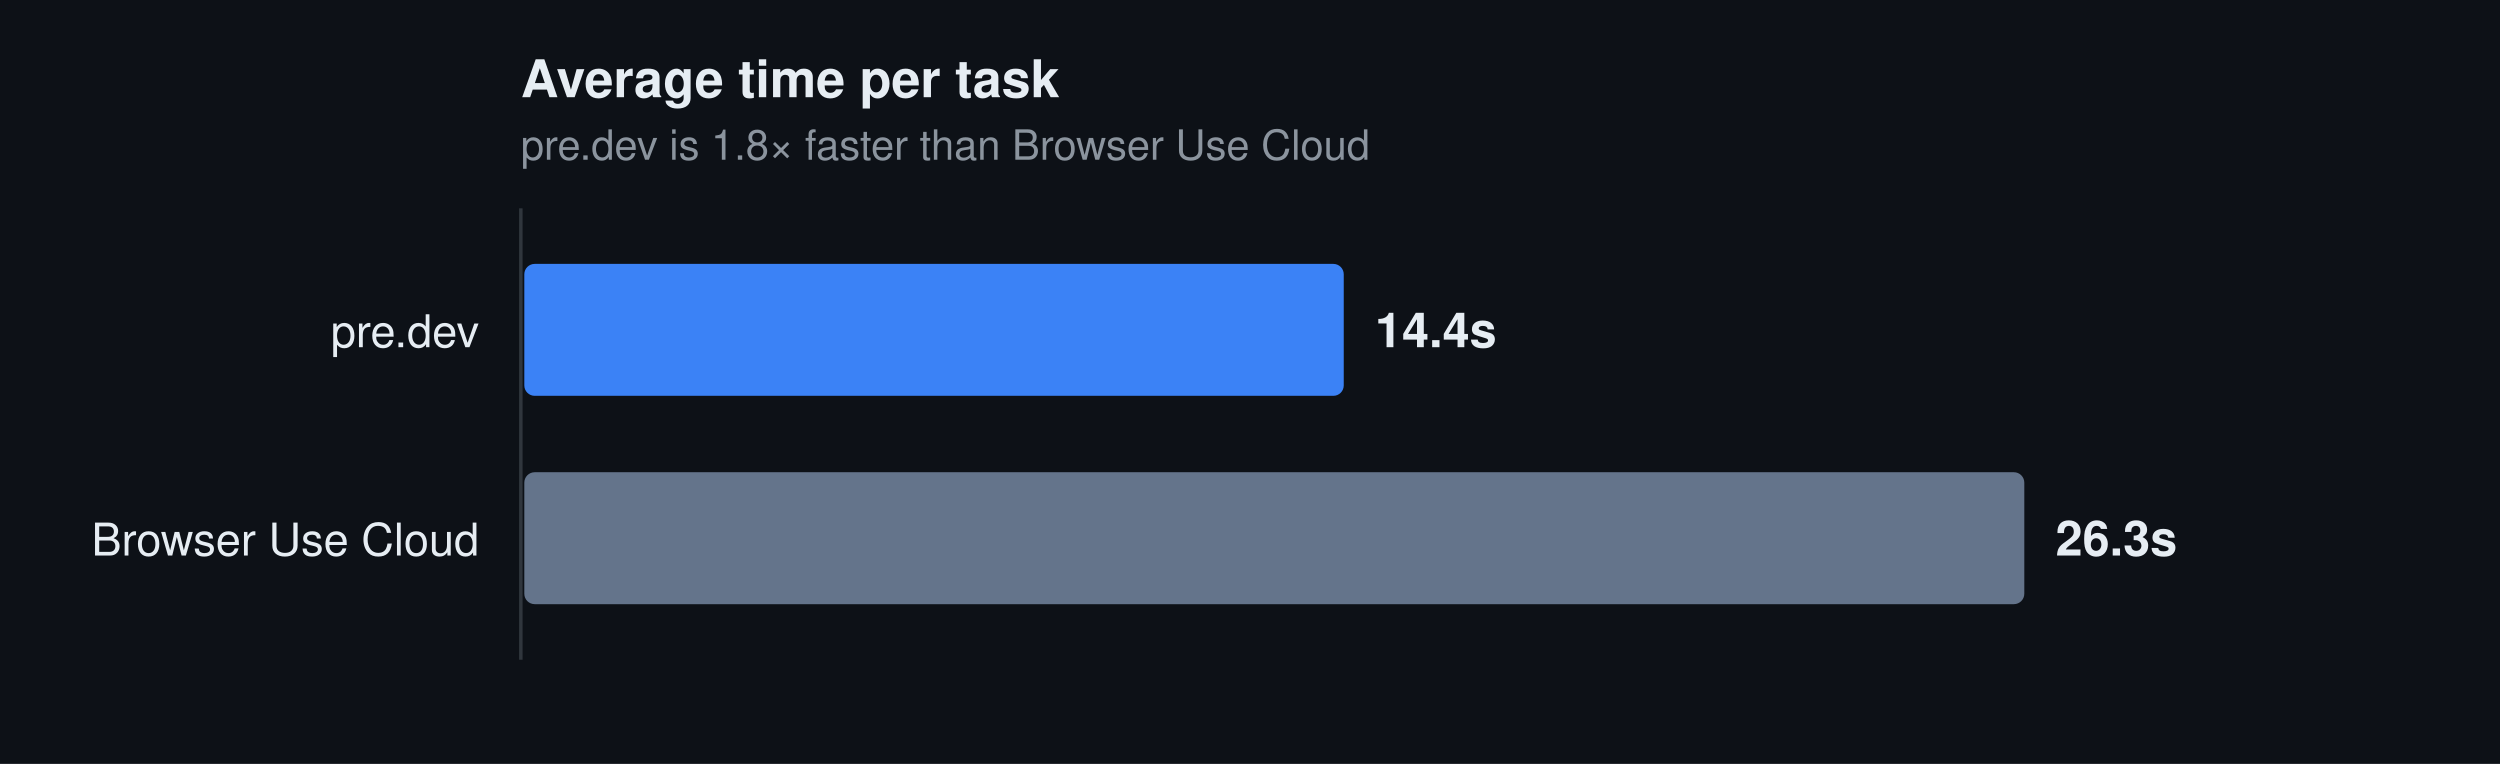
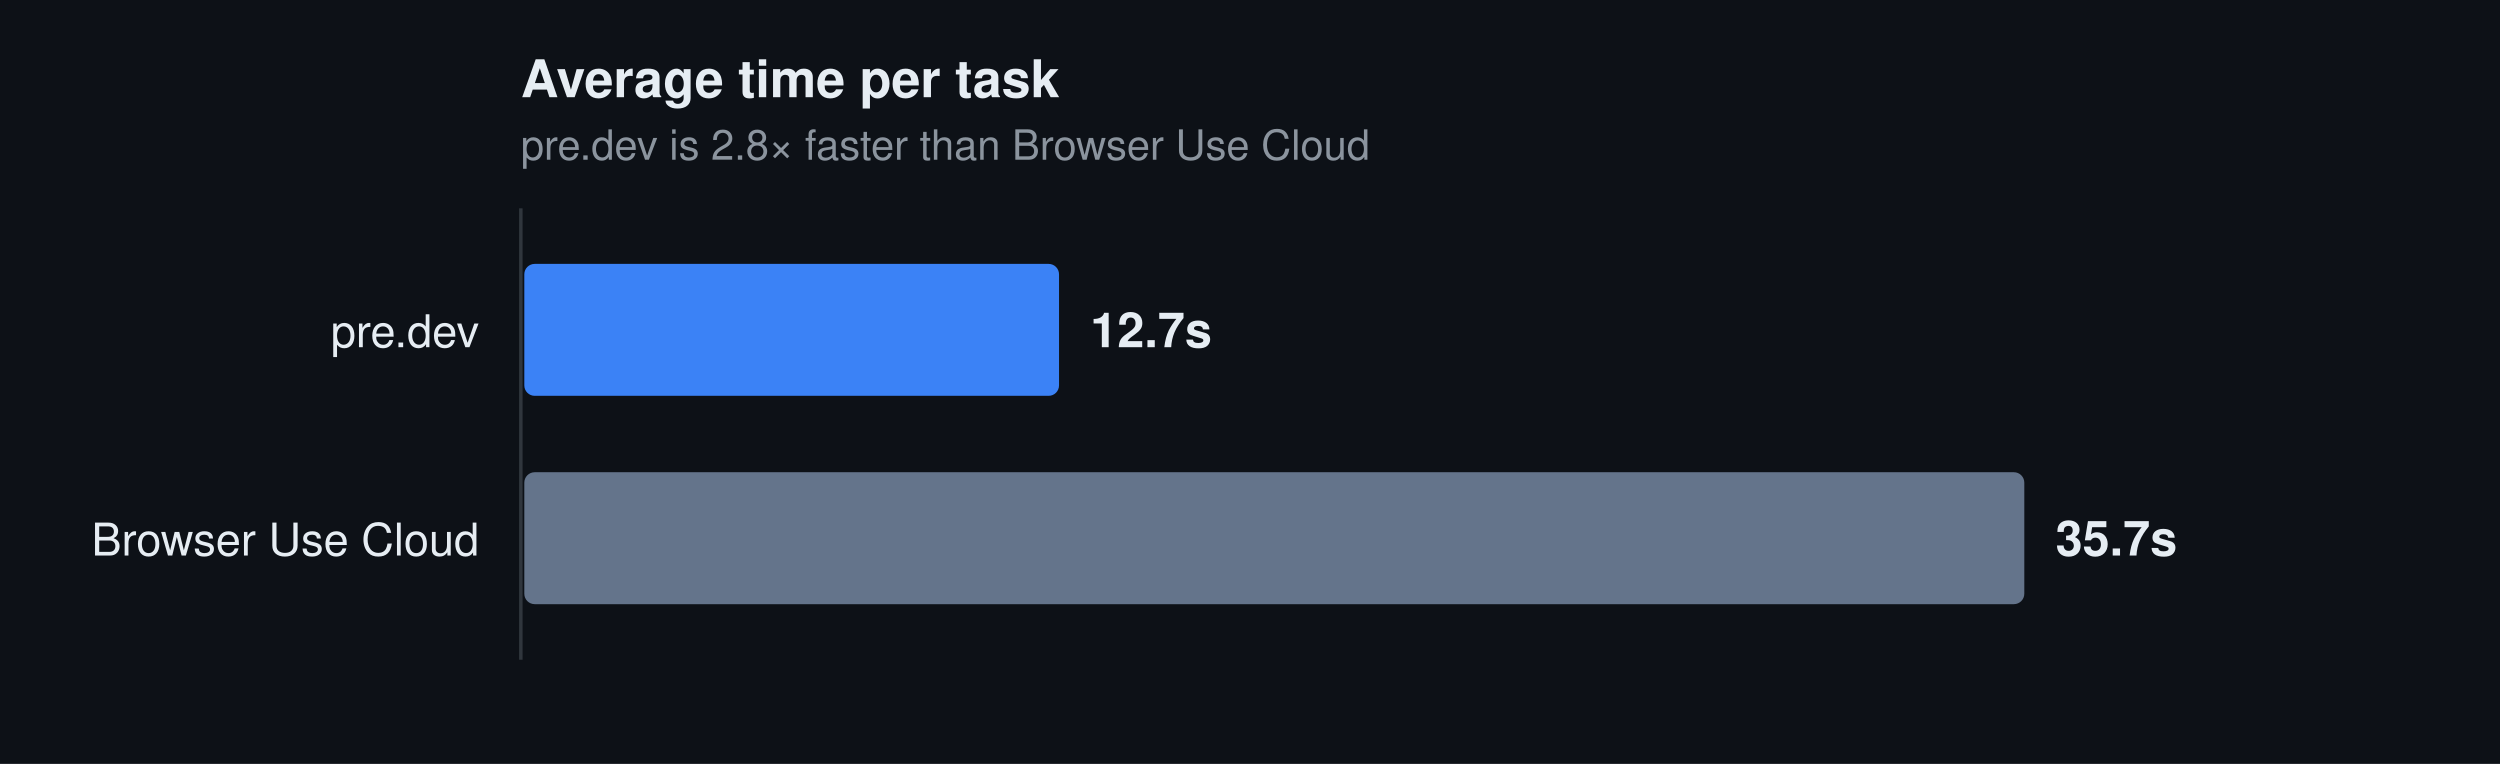
<svg xmlns="http://www.w3.org/2000/svg" viewBox="0 0 720 220" font-family="-apple-system,BlinkMacSystemFont,Segoe UI,Helvetica,Arial,sans-serif">
  <rect width="720" height="220" fill="#0d1117" />
  <text x="150" y="28" fill="#e6edf3" font-size="15" font-weight="600">Average time per task</text>
-   <text x="150" y="46" fill="#8b949e" font-size="12">pre.dev is 1.8× faster than Browser Use Cloud</text>
+   <text x="150" y="46" fill="#8b949e" font-size="12">pre.dev is 2.8× faster than Browser Use Cloud</text>
  <line x1="150" y1="60" x2="150" y2="190" stroke="#30363d" stroke-width="1" />
  <text x="138" y="100" fill="#e6edf3" font-size="13" font-weight="500" text-anchor="end">pre.dev</text>
-   <rect x="151" y="76" width="236" height="38" fill="#3b82f6" rx="3" />
-   <text x="396" y="100" fill="#e6edf3" font-size="14" font-weight="700">14.4s</text>
+   <rect x="151" y="76" width="154" height="38" fill="#3b82f6" rx="3" />
+   <text x="314" y="100" fill="#e6edf3" font-size="14" font-weight="700">12.7s</text>
  <text x="138" y="160" fill="#e6edf3" font-size="13" font-weight="500" text-anchor="end">Browser Use Cloud</text>
  <rect x="151" y="136" width="432" height="38" fill="#64748b" rx="3" />
-   <text x="592" y="160" fill="#e6edf3" font-size="14" font-weight="700">26.3s</text>
+   <text x="592" y="160" fill="#e6edf3" font-size="14" font-weight="700">35.7s</text>
</svg>
